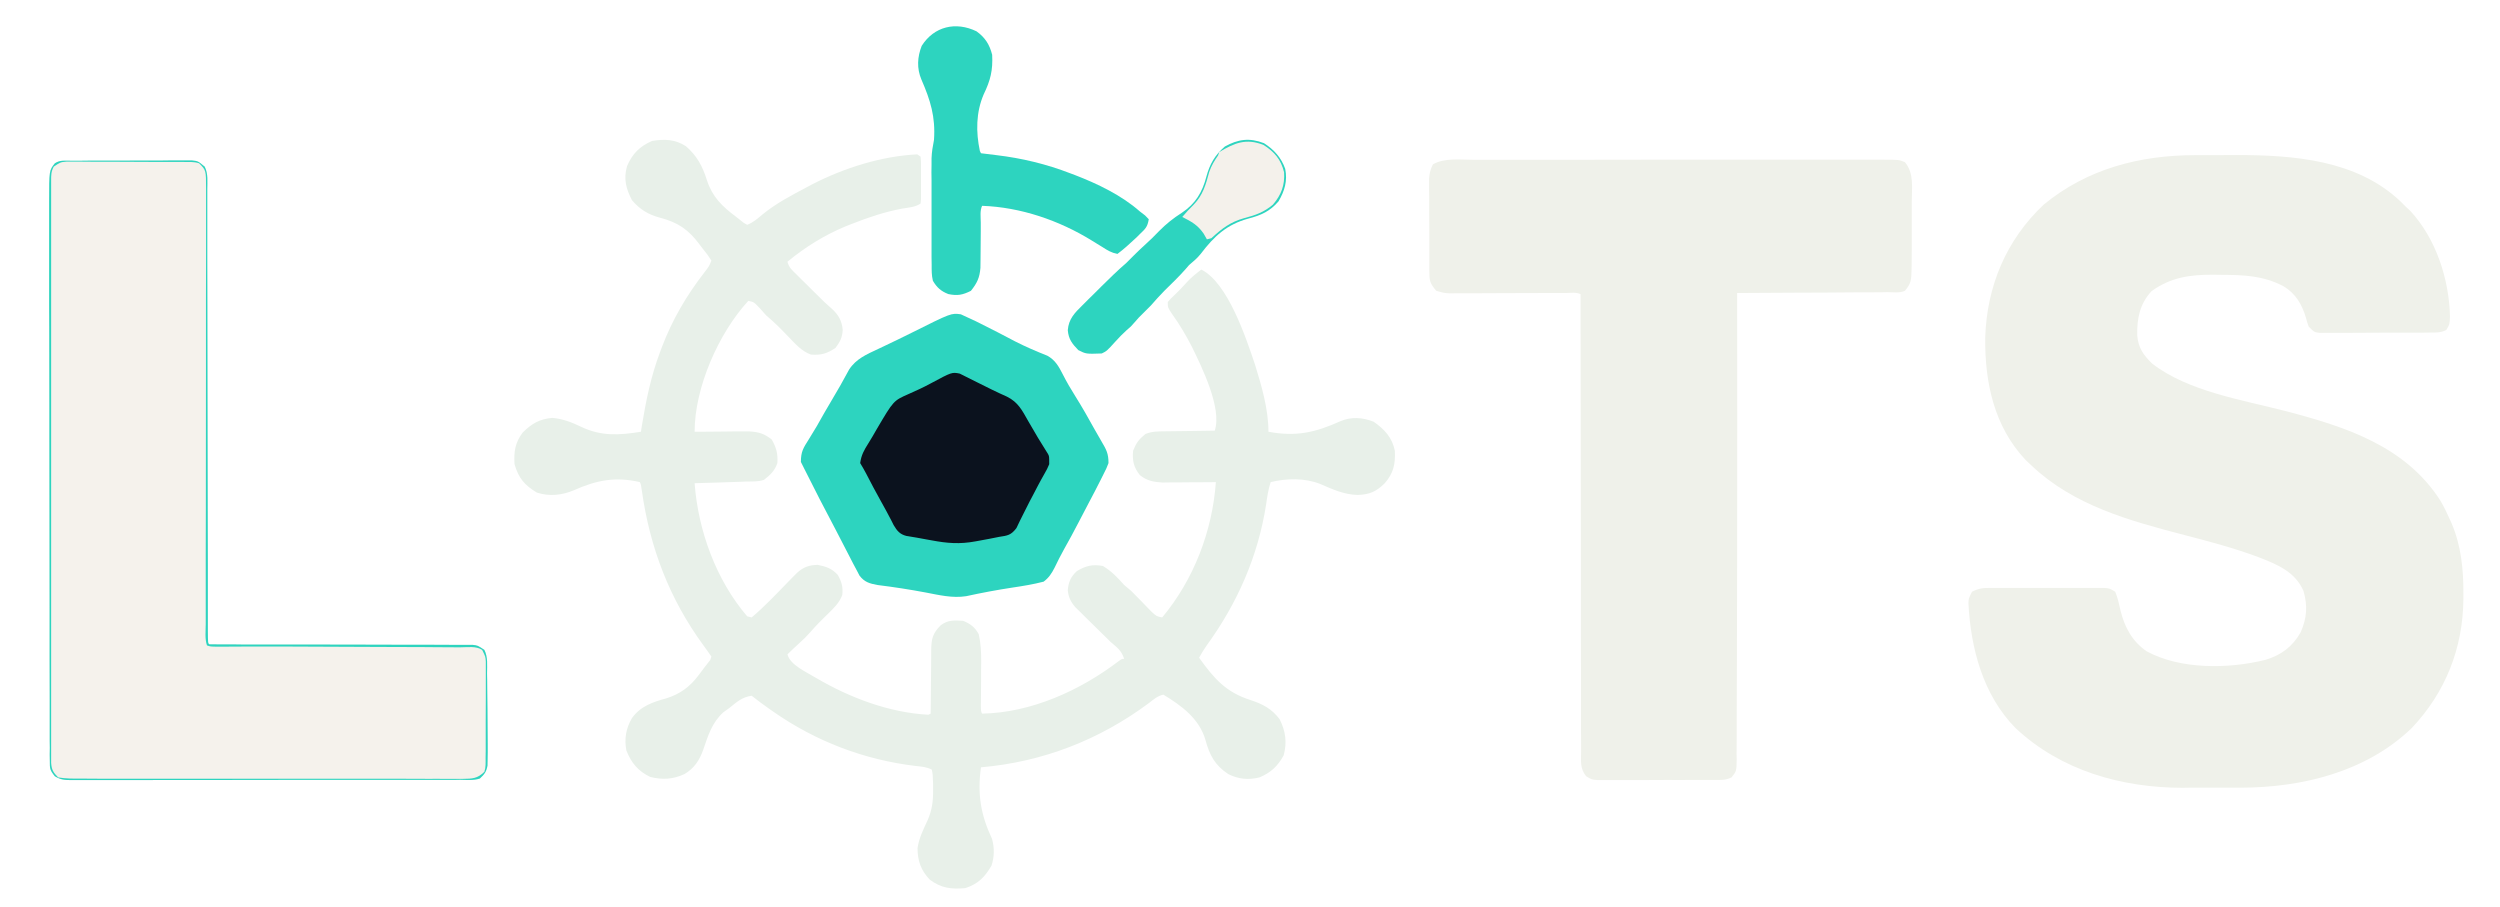
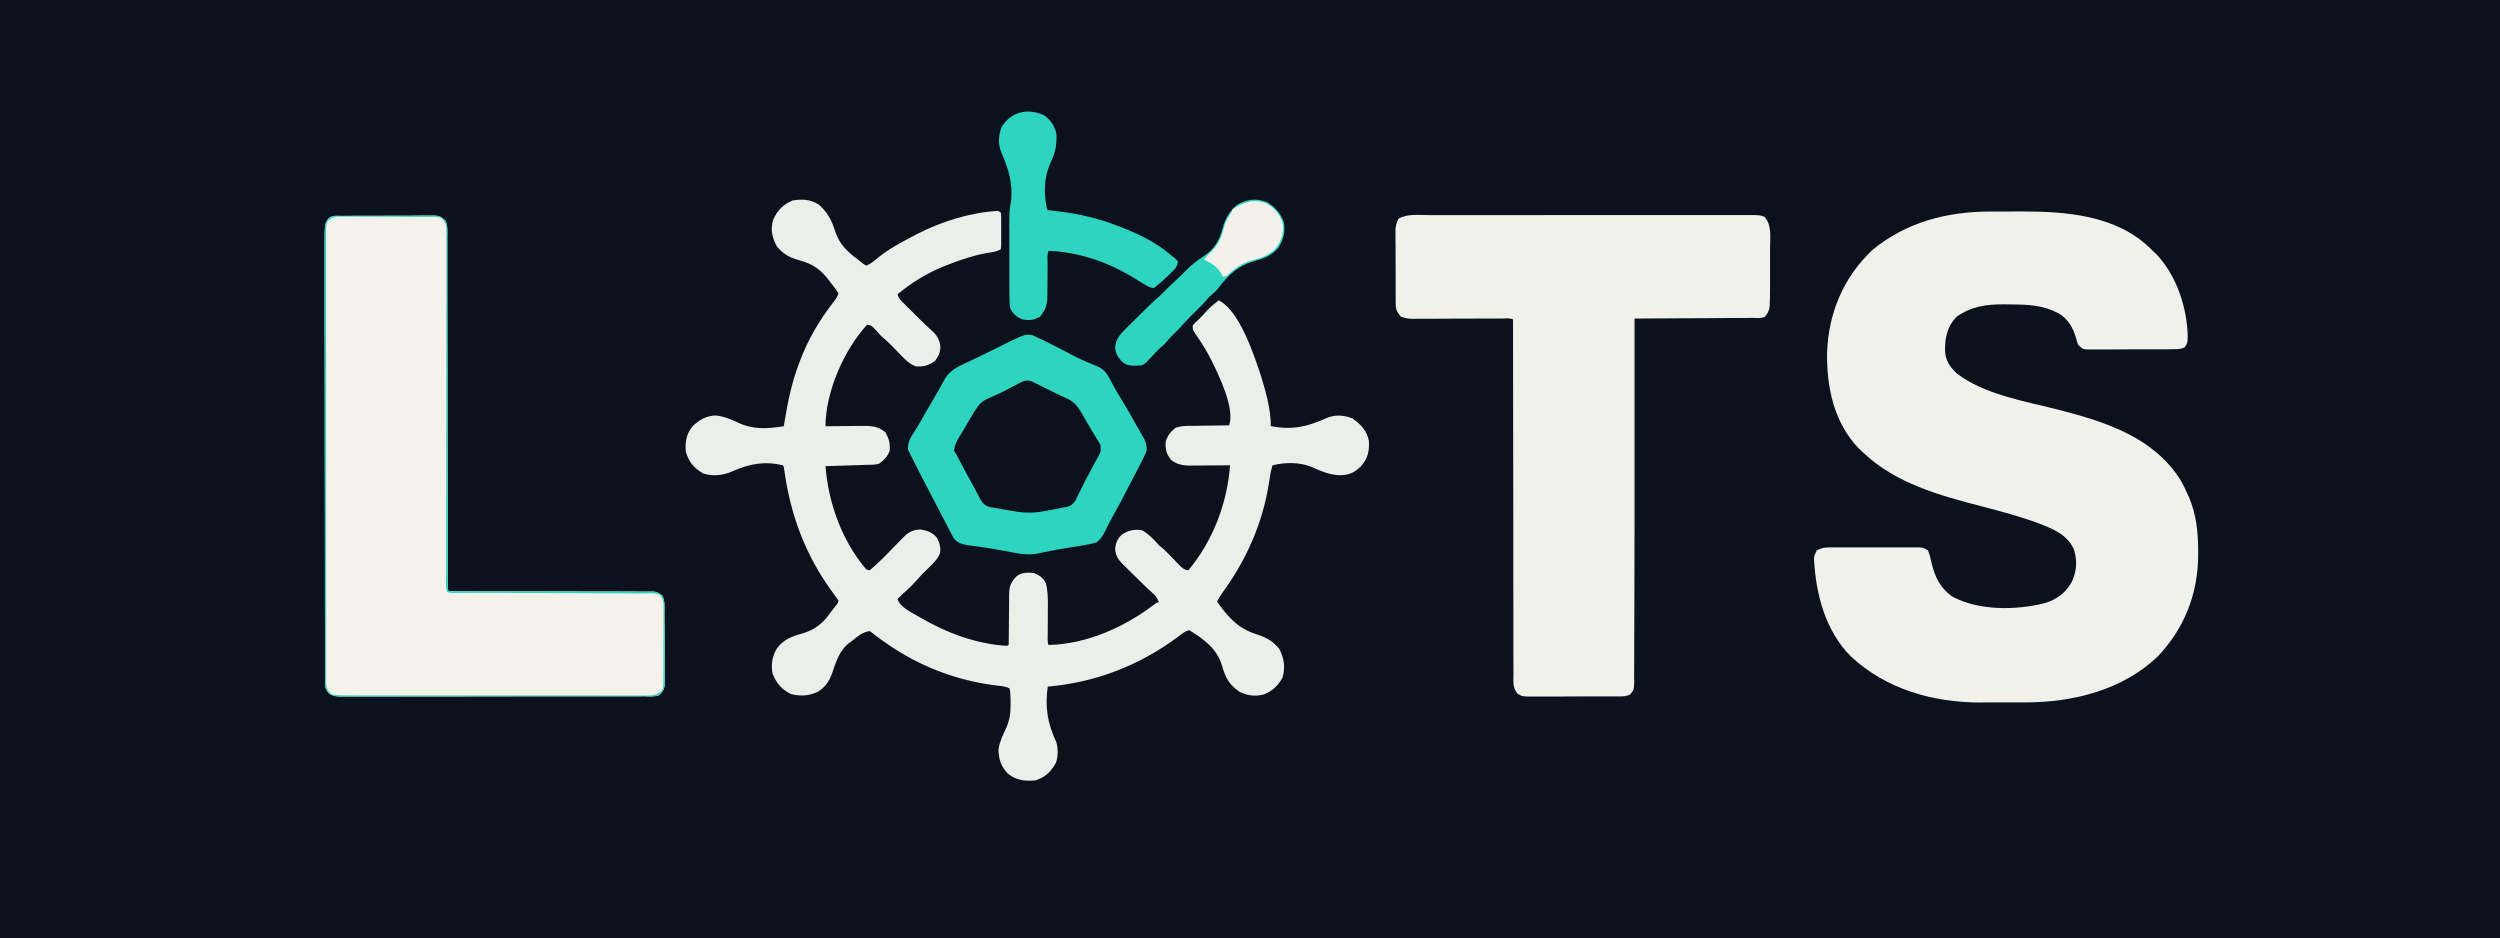
- <svg xmlns="http://www.w3.org/2000/svg" viewBox="810 645 2235 810">
+ <svg xmlns="http://www.w3.org/2000/svg" version="1.1" viewBox="480 540 2880 1080">
+   <path d="M0 0 C1267.2 0 2534.4 0 3840 0 C3840 712.8 3840 1425.6 3840 2160 C2572.8 2160 1305.6 2160 0 2160 C0 1447.2 0 734.4 0 0 Z " fill="#0B121E" transform="translate(0,0)" />
  <path d="M0 0 C1.9 -0 3.9 -0 5.8 -0 C9.9 -0 13.9 -0 18 -0 C24.1 -0 30.2 -0 36.3 -0.1 C87.7 -0.1 144 4.2 183.2 41.3 C184.9 43 186.5 44.6 188.2 46.3 C189.4 47.4 190.7 48.5 191.9 49.7 C215 74.5 226.8 111 227.5 144.4 C227.2 151.3 227.2 151.3 224.2 156.3 C219 158.9 215.2 158.6 209.4 158.6 C208.3 158.6 208.3 158.6 202.5 158.7 C200.1 158.7 197.6 158.7 195.1 158.7 C192.6 158.7 190 158.7 187.5 158.7 C182.1 158.7 176.8 158.7 171.5 158.7 C164.7 158.7 157.8 158.8 151 158.8 C144.5 158.9 138 158.9 131.5 158.9 C130.3 158.9 130.3 158.9 124.1 158.9 C121.8 158.9 119.5 158.9 117.2 158.9 C115.2 158.9 113.2 158.9 111.1 158.9 C106.2 158.3 106.2 158.3 101.2 153.3 C99.9 149.7 99.9 149.7 98.8 145.6 C95.3 133.6 89.6 123.7 78.5 117.1 C60.2 107.6 43.2 107.1 22.8 107 C20.5 107 18.2 106.9 15.9 106.9 C-4.8 106.8 -22.2 109.2 -39.3 121.6 C-49.8 132.9 -52.4 146 -52.1 161 C-51.2 172.2 -46.7 178.6 -38.8 186.3 C-6.7 211.3 42.4 218.9 80.9 228.9 C134.3 242.9 188.1 260.2 219.2 309.3 C222.2 314.5 224.8 319.8 227.2 325.3 C227.8 326.5 228.3 327.8 228.9 329 C237.5 349.2 239.6 370.3 239.5 392.1 C239.5 393.6 239.5 395.2 239.5 396.8 C239.1 440.9 223.5 480.3 193.2 512.3 C152.5 551.4 95.3 565.4 40.2 565.5 C39.2 565.5 39.2 565.5 34.6 565.5 C30.7 565.5 26.8 565.5 22.9 565.5 C17 565.5 11.1 565.5 5.2 565.5 C1.3 565.5 -2.5 565.5 -6.3 565.5 C-8 565.5 -9.7 565.5 -11.5 565.6 C-66.4 565.5 -120.3 550.2 -160.9 512.2 C-190 482.6 -201 440.8 -203 400.5 C-202.8 396.3 -202.8 396.3 -199.8 390.3 C-193.1 387 -189.8 386.9 -182.4 386.9 C-181.3 386.9 -181.3 386.9 -175.4 386.9 C-172.9 386.9 -170.4 386.9 -167.8 386.9 C-165.2 386.9 -162.6 386.9 -160 386.9 C-154.5 386.9 -149.1 386.9 -143.6 386.9 C-136.6 386.9 -129.6 386.9 -122.6 386.9 C-116 386.9 -109.3 386.9 -102.6 386.9 C-100.1 386.9 -97.6 386.9 -95 386.9 C-93.9 386.9 -93.9 386.9 -88 386.9 C-87 386.9 -87 386.9 -81.8 386.9 C-76.8 387.3 -76.8 387.3 -71.8 390.3 C-69.5 395.7 -68.4 401.1 -67.1 406.9 C-63.4 422 -56.7 434.5 -43.8 443.5 C-13.5 460 29.6 459.4 62.5 451.2 C76.7 447 86.8 439.3 94 426.6 C99.6 413.8 100.4 403 96.5 389.5 C88.9 372.3 73 365.9 56.3 359.4 C34.6 351.3 12.4 345.4 -10 339.6 C-59.1 326.8 -109.1 313.2 -146.8 277.3 C-147.6 276.5 -147.6 276.5 -151.9 272.5 C-180.1 242.5 -188.4 203.2 -188 163.1 C-186.5 117.1 -169.3 76 -135.8 44.3 C-96.9 12.2 -49.7 -0 0 0 Z " fill="#EFF1EA" transform="translate(2772.777,783.6992)" />
  <path d="M0 0 C10 8.7 14.8 17.8 18.8 30.4 C23.6 45.3 32.4 53.8 44.7 63 C47.1 64.8 49.5 66.7 51.8 68.6 C52.8 69.1 53.8 69.7 54.8 70.3 C60.3 68.1 63.9 64.9 68.4 61.1 C80.7 51 94.8 43.7 108.8 36.3 C110.2 35.6 111.7 34.8 113.1 34 C141.6 19.4 174.8 8.9 206.8 7.3 C207.8 8 208.8 8.6 209.8 9.3 C210.2 13.4 210.2 13.4 210.2 18.6 C210.2 20.5 210.2 22.4 210.2 24.3 C210.2 25.3 210.2 25.3 210.2 30.3 C210.2 32.3 210.2 34.3 210.2 36.3 C210.2 38.2 210.2 40.1 210.2 42 C210.2 43.7 210.2 45.5 210.2 47.3 C210.1 48.6 209.9 49.9 209.8 51.3 C204.9 54.6 199.2 54.8 193.4 55.8 C177.9 58.7 163.5 63.5 148.8 69.3 C146.9 70.1 144.9 70.8 142.9 71.6 C123.9 79.5 106.6 90.2 90.8 103.3 C92.2 108.8 95.1 110.9 99.1 114.9 C100.6 116.4 102.1 117.9 103.6 119.4 C105.2 121 106.8 122.5 108.4 124.1 C109.2 124.9 109.2 124.9 113.1 128.8 C124.7 140.3 124.7 140.3 130.1 145 C136.4 150.6 139.5 156.1 140.2 164.4 C139.7 171.4 137.9 174.7 133.8 180.3 C126.2 185.4 120.9 187 111.8 186.3 C103.4 183.3 97.9 176.8 91.8 170.5 C89.7 168.4 87.6 166.2 85.6 164.1 C84.6 163.1 83.6 162.1 82.6 161.1 C79.1 157.6 75.5 154.5 71.8 151.3 C69.9 149.2 68 147.1 66.1 144.9 C60.8 139.3 60.8 139.3 55.8 138.3 C29.3 167 7.8 215.8 7.8 255.3 C9.4 255.3 11.1 255.3 12.7 255.3 C20.1 255.2 27.4 255.2 34.8 255.1 C37.3 255.1 39.8 255.1 42.5 255 C44.9 255 47.4 255 49.9 255 C52.2 255 54.4 255 56.7 255 C65.3 255.5 70.1 257 76.8 262.3 C80.9 269.7 82.3 274.8 81.8 283.3 C79.4 290.2 75.5 293.9 69.8 298.3 C64.6 300.1 59.1 299.7 53.6 299.8 C52.3 299.9 51 299.9 49.7 300 C45.5 300.1 41.3 300.2 37.1 300.4 C34.3 300.5 31.5 300.6 28.6 300.7 C21.7 300.9 14.8 301.1 7.8 301.3 C10.9 343.5 27 387.9 54.8 420.3 C56.1 420.6 57.5 421 58.8 421.3 C70.4 411.5 80.9 400.3 91.5 389.4 C92.2 388.7 92.2 388.7 95.6 385.2 C96.9 384 98.1 382.7 99.4 381.4 C105.1 376.2 110.2 374.5 117.8 374.3 C125.4 375.8 130.5 377.5 135.8 383.3 C139.3 389.5 140.6 394.2 139.8 401.3 C137 408.5 132.5 412.6 127.1 418 C125.7 419.4 124.3 420.7 122.9 422.1 C122.3 422.8 122.3 422.8 118.8 426.2 C116.2 428.9 113.7 431.6 111.2 434.5 C108.2 437.9 105.1 441 101.7 444 C98 447.4 94.3 450.8 90.8 454.3 C93.2 464 108.4 470.4 116.4 475.4 C146.6 493.1 181.6 506.4 216.8 508.3 C217.5 508 218.1 507.7 218.8 507.3 C218.8 505.3 218.8 503.3 218.9 501.2 C218.9 493.6 219 486.1 219.1 478.6 C219.1 475.3 219.1 472.1 219.2 468.8 C219.2 464.1 219.2 459.5 219.3 454.8 C219.3 453.3 219.3 451.9 219.3 450.4 C219.5 440.3 220.6 435.6 227.8 428.3 C234.4 423.4 239.6 423.9 247.8 424.3 C254.4 427 258.4 430 261.8 436.3 C263.7 444.6 264 452.5 264 461 C264 463.6 264 466.1 263.9 468.8 C263.9 471.5 263.9 474.2 263.9 476.9 C263.8 482.2 263.8 487.5 263.8 492.8 C263.8 495.2 263.7 497.5 263.7 499.9 C263.8 505.3 263.8 505.3 264.8 507.3 C308.7 506.5 352.5 486.6 387 460.3 C389.8 458.3 389.8 458.3 391.8 458.3 C389.3 450.7 385.9 448.6 379.8 443.3 C373.8 437.5 367.8 431.6 361.9 425.7 C360.3 424.1 358.7 422.5 357 420.9 C355.5 419.4 354 417.9 352.4 416.3 C351.7 415.6 351.7 415.6 348.2 412.2 C344.1 407.5 342 403.2 341.4 396.9 C342.1 389.6 344 385 349.5 379.9 C357.5 375.1 363.5 373.6 372.8 375.3 C380.5 379.9 385.9 385.6 391.8 392.3 C393.8 394 395.8 395.6 397.8 397.3 C400.9 400.4 404 403.5 407.1 406.7 C408.6 408.3 410.2 409.9 411.8 411.6 C412.6 412.4 412.6 412.4 416.6 416.5 C420.8 420.3 420.8 420.3 425.8 421.3 C454 387.6 470.7 344 473.8 300.3 C472.2 300.3 470.6 300.3 469 300.4 C461.8 300.4 454.6 300.5 447.4 300.5 C446.2 300.5 446.2 300.5 439.9 300.6 C437.5 300.6 435.1 300.6 432.6 300.6 C430.4 300.6 428.2 300.6 425.9 300.7 C418 300.2 412.1 299.1 405.9 294.1 C400.3 287.2 399 281.1 399.8 272.3 C402.7 265.1 404.7 262.4 410.8 257.3 C417.1 254.8 422 255 428.8 254.9 C431.3 254.9 433.9 254.8 436.5 254.8 C439.2 254.7 441.9 254.7 444.6 254.7 C447.3 254.6 450.1 254.6 452.8 254.6 C459.5 254.5 466.1 254.4 472.8 254.3 C479.5 234.3 461.1 197.2 452.2 179 C447 168.9 441.3 159.3 434.7 150.1 C430.8 144.3 430.8 144.3 430.8 139.3 C433.4 136.3 433.4 136.3 436.9 133 C440.6 129.4 444.1 125.9 447.5 122 C451.5 117.5 456 114 460.8 110.3 C484.7 122.3 500.9 171.9 508.8 195.3 C514.7 214.4 520.8 235.1 520.8 255.3 C545.6 259.9 562.7 256 585.3 245.8 C595 241.7 605.1 242.5 614.8 246.3 C624.5 253 631.5 260.6 633.8 272.3 C634.4 284 632.6 292.4 624.8 301.3 C617.1 308.9 611.3 311.4 600.6 311.8 C588.3 311.5 578 306.7 566.9 301.9 C553 296.5 537.2 296.9 522.8 300.3 C520.6 307 519.7 313.4 518.7 320.4 C511.5 366.7 492.9 408.8 465.4 446.6 C463 450.1 460.8 453.6 458.8 457.3 C472.2 476 482.8 488.2 504.9 495.2 C515.8 498.8 523.8 503 530.8 512.3 C536.1 522.9 537.6 532.9 534.4 544.6 C529.2 554.2 522.9 560.1 512.8 564.3 C502.9 566.8 493.9 565.9 484.8 561.3 C472.8 553.3 468.2 544.4 464.5 530.9 C459 511.8 443.2 500.2 426.8 490.3 C421.5 491.6 418.4 494.4 414 497.8 C369.7 530.8 319 550.5 263.8 555.3 C260.5 579.1 263.5 597.6 273.7 619.3 C275.9 627.3 275.8 635.4 273.2 643.2 C267.2 653.5 261.3 659.5 249.8 663.3 C237.4 664.4 228.2 663.4 218 655.7 C210.1 647.4 207.1 638.8 207.1 627.5 C208.4 618.5 212.4 610.6 216.2 602.4 C220.1 593.3 221.1 585.5 221 575.7 C221 573.9 221 572.2 221 570.3 C220.7 561.4 220.7 561.4 219.8 557.3 C214.9 554.9 211 554.7 205.5 554.1 C159.3 548.6 115.9 532 77.8 505.3 C77.1 504.8 77.1 504.8 73.8 502.5 C68.7 498.9 63.7 495.2 58.8 491.3 C50 492.6 45.5 496.9 38.8 502.3 C37.9 502.9 37.9 502.9 33.5 506.1 C23.3 515.3 19.8 527 15.5 539.6 C12.1 549.1 7.5 556.1 -1.2 561.3 C-11.6 566.1 -20.9 566.6 -31.9 563.9 C-42.8 558.6 -48.7 551.5 -53.2 540.3 C-55.2 530 -53.6 520.4 -48.2 511.3 C-40.6 500.6 -29.5 496.9 -17.4 493.6 C-5.2 489.8 3.8 483.1 11.4 472.9 C14.8 468.3 18.2 463.8 21.8 459.3 C22.1 458.3 22.5 457.3 22.8 456.3 C20.5 452.9 18.1 449.6 15.7 446.3 C-14.8 404.6 -32.2 358.9 -39.4 307.8 C-40.2 302.3 -40.2 302.3 -41.2 300.3 C-63 295.3 -79.7 298.5 -99.9 307.5 C-110.7 312.1 -122 313.3 -133.2 309.7 C-144.2 303.1 -149.6 296.8 -153.2 284.3 C-153.9 273.2 -152.7 265 -145.9 256 C-137.8 248 -130.9 243.9 -119.4 242.9 C-110.1 243.7 -101.9 246.9 -93.6 250.9 C-75.5 259.5 -59.5 258.4 -40.2 255.3 C-39.9 253.4 -39.6 251.5 -39.3 249.5 C-35.6 227.1 -31.2 205.6 -23.2 184.3 C-22.6 182.7 -22 181.1 -21.4 179.5 C-12.2 155.2 0.6 133.4 16.5 112.9 C20.8 107.3 20.8 107.3 22.8 102.3 C19.6 97.3 19.6 97.3 14.8 91.3 C14 90.2 13.2 89.1 12.3 88 C2.4 74.6 -7.1 68.1 -23.3 63.9 C-33.7 61.1 -41.1 56.6 -48.2 48.3 C-53.5 38.1 -55.9 29.2 -52.6 17.8 C-47.8 6.7 -41.3 0.1 -30.2 -4.7 C-19 -6.5 -9.7 -6.2 0 0 Z " fill="#E8F0E9" transform="translate(1423.188,775.6875)" />
  <path d="M0 0 C0.8 -0 0.8 -0 4.9 -0 C10.3 -0 15.7 -0 21 -0 C24.9 -0 28.8 -0 32.6 -0 C43.1 -0 53.6 -0 64.1 -0 C70.7 -0 77.2 -0 83.8 -0 C106.6 -0 129.5 -0.1 152.3 -0.1 C173.6 -0.1 194.9 -0.1 216.3 -0.1 C234.6 -0.1 252.9 -0.1 271.2 -0.1 C282.1 -0.1 293 -0.1 303.9 -0.1 C314.2 -0.1 324.5 -0.1 334.7 -0.1 C338.5 -0.1 342.3 -0.1 346.1 -0.1 C351.2 -0.1 356.3 -0.1 361.5 -0.1 C363 -0.1 364.5 -0.1 366 -0.1 C379.9 -0.1 379.9 -0.1 385.3 2.1 C393.7 12.3 391.4 25.1 391.4 37.8 C391.4 38.6 391.4 38.6 391.4 42.5 C391.4 45.8 391.4 49.1 391.4 52.4 C391.4 57.4 391.4 62.3 391.4 67.3 C391.4 70.5 391.4 73.7 391.4 77 C391.4 78.4 391.4 79.9 391.4 81.4 C391.4 85.7 391.4 89.9 391.3 94.1 C391.3 94.9 391.3 94.9 391.2 98.8 C391 107.2 390.9 110.5 385.3 117.1 C380.9 119.3 374.2 118.3 369.5 118.3 C368.8 118.3 368.8 118.3 365.1 118.4 C360.3 118.4 355.5 118.4 350.7 118.5 C347.4 118.5 344.1 118.5 340.8 118.5 C332 118.6 323.3 118.6 314.5 118.7 C305.6 118.7 296.7 118.8 287.8 118.8 C270.3 118.9 252.8 119 235.3 119.1 C235.3 121.5 235.3 123.8 235.3 126.3 C235.4 198.6 235.4 270.8 235.3 343.1 C235.3 345.7 235.3 348.2 235.3 350.9 C235.3 382.4 235.2 413.8 235.1 445.3 C235.1 454.3 235 463.3 235 472.3 C235 482.9 235 493.5 234.9 504 C234.9 507.9 234.9 511.8 234.9 515.6 C234.9 520.9 234.9 526.1 234.8 531.4 C234.8 532.9 234.8 534.5 234.9 536.1 C234.7 546.6 234.7 546.6 230.3 552.1 C224.9 554.8 220.8 554.4 214.8 554.4 C212.4 554.4 210 554.4 207.5 554.4 C204.9 554.4 202.3 554.4 199.6 554.4 C196.9 554.4 194.2 554.4 191.5 554.4 C185.9 554.5 180.2 554.5 174.6 554.4 C167.3 554.4 160.1 554.5 152.8 554.5 C147.3 554.5 141.7 554.5 136.1 554.5 C132.2 554.5 128.2 554.5 124.2 554.5 C123 554.5 123 554.5 116.9 554.5 C114.8 554.5 112.7 554.5 110.5 554.5 C105.3 554.1 105.3 554.1 100.3 551.1 C94.8 544.2 95.7 537.9 95.8 529.4 C95.8 528.5 95.8 528.5 95.8 524.1 C95.7 518.2 95.7 512.3 95.7 506.5 C95.7 502.3 95.7 498.1 95.7 493.9 C95.7 482.4 95.7 471 95.7 459.6 C95.7 447.7 95.7 435.8 95.6 423.8 C95.6 401.2 95.6 378.6 95.6 356 C95.5 330.3 95.5 304.6 95.5 278.9 C95.4 226 95.3 173.1 95.3 120.1 C91.4 118.2 86.4 119 82.2 119.1 C79.8 119.1 77.4 119.1 74.9 119.1 C72.4 119.1 69.8 119.1 67.1 119.1 C64.4 119.1 61.8 119.1 59.1 119.1 C47.7 119.1 36.3 119.2 25 119.2 C18 119.3 11.1 119.3 4.1 119.3 C0.2 119.3 -3.7 119.3 -7.7 119.3 C-8.9 119.3 -8.9 119.3 -14.9 119.3 C-17 119.4 -19.1 119.4 -21.3 119.4 C-26.7 119.1 -26.7 119.1 -33.7 117.1 C-39.7 110 -39.8 108 -39.9 99.1 C-39.9 97.2 -39.9 95.3 -39.9 93.4 C-39.9 91.3 -39.9 89.2 -39.9 87.1 C-39.9 85 -39.9 82.9 -39.9 80.7 C-39.9 76.3 -39.9 71.8 -39.9 67.3 C-40 60.5 -40 53.7 -40 46.8 C-40 42.5 -40 38.1 -40 33.8 C-40 31.8 -40.1 29.7 -40.1 27.6 C-40.1 25.7 -40.1 23.8 -40.1 21.8 C-40.1 20.1 -40.1 18.4 -40.1 16.7 C-39.7 11.9 -38.9 8.5 -36.7 4.1 C-26.4 -2 -11.8 -0 0 0 Z " fill="#EFF1EA" transform="translate(2127.708,787.8663)" />
  <path d="M0 0 C2.5 -0 5 -0 7.5 -0 C10.3 -0.1 13 -0.1 15.7 -0.1 C18.5 -0.1 21.3 -0.1 24.1 -0.1 C29.9 -0.1 35.7 -0.1 41.6 -0.1 C49.1 -0.1 56.6 -0.2 64 -0.2 C69.8 -0.2 75.6 -0.2 81.3 -0.2 C84.1 -0.3 86.8 -0.3 89.6 -0.3 C93.4 -0.3 97.3 -0.3 101.2 -0.3 C103.4 -0.3 105.6 -0.3 107.8 -0.3 C113.3 0.3 113.3 0.3 119.3 5.3 C122.5 11.7 121.6 18.7 121.6 25.8 C121.6 27.5 121.6 29.3 121.6 31 C121.6 36.8 121.6 42.7 121.6 48.5 C121.6 52.6 121.6 56.8 121.6 61 C121.6 69.9 121.6 78.9 121.6 87.9 C121.7 102 121.7 116.2 121.7 130.3 C121.8 152.7 121.8 175.1 121.8 197.5 C121.9 237.6 121.9 277.7 122 317.8 C122 331.9 122 346 122.1 360.1 C122.1 368.9 122.1 377.6 122.1 386.4 C122.1 390.4 122.1 394.5 122.1 398.6 C122.1 404.1 122.1 409.7 122.1 415.2 C122.1 416 122.1 416 122.1 420.2 C122.2 431.2 122.2 431.2 123.3 432.3 C126.3 432.4 129.4 432.4 132.5 432.4 C134.5 432.4 136.5 432.4 138.6 432.4 C140.8 432.4 143 432.4 145.3 432.4 C147.7 432.5 150 432.5 152.4 432.5 C157.5 432.5 162.6 432.5 167.6 432.5 C175.7 432.5 183.7 432.5 191.8 432.5 C194.5 432.5 197.3 432.5 200 432.5 C201.4 432.5 202.8 432.5 204.2 432.5 C222.9 432.6 241.6 432.6 260.3 432.6 C273 432.6 285.6 432.7 298.2 432.7 C304.9 432.7 311.5 432.7 318.2 432.7 C325.7 432.7 333.1 432.7 340.6 432.8 C342.8 432.8 345 432.8 347.3 432.8 C349.3 432.8 351.4 432.8 353.5 432.8 C354.3 432.8 354.3 432.8 358.8 432.8 C363.3 433.3 363.3 433.3 369.3 437.3 C372.6 443.9 371.7 451.1 371.7 458.4 C371.7 459.2 371.7 459.2 371.8 463.5 C371.8 467.2 371.9 470.8 371.9 474.5 C372 480 372 485.5 372.1 491 C372.2 501.1 372.3 511.2 372.3 521.3 C372.3 523.8 372.3 526.4 372.3 529 C372.2 531.1 372.2 533.3 372.2 535.4 C372.1 537.2 372.1 539 372.1 540.8 C371.1 546.3 369.3 548.6 365.3 552.3 C359.7 554.2 353.6 553.5 347.8 553.4 C346.3 553.4 344.8 553.5 343.2 553.5 C338.1 553.5 333 553.5 327.9 553.5 C324.2 553.5 320.6 553.5 316.9 553.5 C306.9 553.5 297 553.5 287 553.5 C280.8 553.5 274.6 553.5 268.4 553.5 C249 553.5 229.5 553.5 210.1 553.5 C187.6 553.5 165.2 553.6 142.7 553.6 C125.4 553.6 108 553.6 90.7 553.6 C80.3 553.6 70 553.6 59.6 553.7 C49.9 553.7 40.1 553.7 30.4 553.7 C26.8 553.7 23.2 553.7 19.6 553.7 C14.7 553.7 9.9 553.7 5 553.7 C3.6 553.7 2.1 553.7 0.6 553.7 C-5.7 553.7 -9.2 553.6 -14.7 550.3 C-19.2 544.7 -19.2 543.5 -19.2 536.5 C-19.2 534.7 -19.3 532.9 -19.3 531 C-19.3 529 -19.3 527 -19.2 524.9 C-19.3 522.8 -19.3 520.6 -19.3 518.4 C-19.3 511.2 -19.3 504.1 -19.3 496.9 C-19.3 491.7 -19.3 486.6 -19.3 481.4 C-19.3 468.9 -19.4 456.4 -19.4 443.8 C-19.4 429.2 -19.4 414.6 -19.4 400 C-19.5 373.9 -19.5 347.9 -19.5 321.8 C-19.5 296.5 -19.5 271.3 -19.6 246 C-19.6 245.2 -19.6 245.2 -19.6 241.2 C-19.6 235 -19.6 228.7 -19.6 222.5 C-19.7 198.4 -19.7 174.3 -19.7 150.2 C-19.7 142.9 -19.7 135.6 -19.8 128.4 C-19.8 111.8 -19.8 95.2 -19.8 78.6 C-19.8 73.5 -19.8 68.5 -19.8 63.5 C-19.8 56.6 -19.8 49.7 -19.8 42.8 C-19.8 40.9 -19.8 38.9 -19.8 36.8 C-19.8 8.7 -19.8 8.7 -14.7 2.3 C-10 -0.8 -5.6 0 0 0 Z " fill="#F5F2EC" transform="translate(873.72,788.6936)" />
  <path d="M0 0 C4.5 2 8.9 4.1 13.4 6.2 C14.6 6.9 15.9 7.5 17.2 8.1 C27.7 13.3 38.1 18.7 48.5 24.2 C57.9 29 67.5 33.1 77.3 37 C84.3 40.8 87.6 46.7 91.1 53.6 C94.5 60.3 98.2 66.7 102.2 73 C108.4 82.9 114.1 92.9 119.7 103.1 C121.7 106.7 123.8 110.3 125.9 113.9 C130.1 121 132 124.5 132 133 C130.2 137.7 130.2 137.7 127.6 142.8 C126.7 144.7 125.8 146.5 124.8 148.4 C121.5 155 118.1 161.5 114.7 167.9 C111.6 173.8 108.5 179.7 105.4 185.7 C101.1 194 96.7 202.2 92.1 210.3 C89.1 215.6 86.5 221 83.8 226.5 C81.2 231.6 78.7 235.5 74 239 C64.8 241.4 55.5 242.9 46.1 244.3 C32.2 246.4 18.5 249 4.7 252 C-7.6 253.9 -19.3 251 -31.4 248.7 C-45.7 246 -60 243.8 -74.5 242 C-81.6 240.7 -86.2 239.4 -90.6 233.6 C-91.4 232 -92.2 230.5 -93 229 C-94.1 227 -95.1 225 -96.2 223 C-97.4 220.7 -98.5 218.5 -99.7 216.2 C-103.7 208.3 -107.8 200.5 -111.9 192.6 C-121.5 174.5 -130.9 156.3 -140 138 C-141 136 -142 134 -143 132 C-143 122.6 -140.8 119.5 -135.9 111.7 C-131 103.9 -126.4 96.1 -122 88 C-120 84.5 -117.9 81.1 -115.9 77.6 C-110.3 68.3 -105 58.9 -99.9 49.4 C-93.6 39.7 -84.2 35.8 -74 31 C-72.1 30.1 -70.3 29.2 -68.3 28.3 C-64.4 26.4 -60.4 24.5 -56.4 22.6 C-52.2 20.6 -48.1 18.6 -44 16.5 C-8.6 -1.2 -8.6 -1.2 0 0 Z " fill="#2DD4BF" transform="translate(1669,926)" />
  <path d="M0 0 C5.1 2.5 10.2 5 15.2 7.6 C24.2 12.1 33.1 16.6 42.2 20.6 C52.3 25.6 55.8 32.9 61.2 42.4 C66.9 52.4 72.8 62.3 79 72 C80 74 80 74 80 81 C78.2 85.2 78.2 85.2 75.6 89.8 C75.2 90.6 75.2 90.6 72.8 94.8 C71.9 96.5 71 98.2 70 100 C68.4 103.1 66.8 106.1 65.2 109.2 C64.4 110.7 63.5 112.3 62.7 113.9 C60.7 117.7 58.8 121.5 56.9 125.4 C55.8 127.6 54.7 129.8 53.6 132 C52.6 134 51.7 136 50.7 138.1 C45.8 144.5 42.9 144.8 35 146 C32.3 146.5 29.6 147.1 27 147.6 C24.1 148.1 21.2 148.7 18.4 149.2 C17.7 149.3 17.7 149.3 14 150 C0 152.6 -11.2 151.7 -25 149.1 C-25.7 149 -25.7 149 -29.5 148.3 C-32.4 147.8 -35.3 147.3 -38.2 146.7 C-41.4 146.1 -44.5 145.6 -47.8 145.1 C-53.6 143.6 -56.1 140.5 -59.1 135.4 C-59.5 134.7 -59.5 134.7 -61.2 131.2 C-64.2 125.5 -67.2 119.8 -70.4 114.2 C-75 106.1 -79.3 97.8 -83.6 89.5 C-85.3 86.3 -87.1 83.1 -89 80 C-88 72.7 -85.5 68.4 -81.6 62.2 C-79 58 -76.5 53.8 -74.1 49.5 C-59.2 24.2 -59.2 24.2 -45.8 18.3 C-39 15.3 -32.4 12.3 -26 8.8 C-7 -1.4 -7 -1.4 0 0 Z " fill="#0B121E" transform="translate(1668,979)" />
  <path d="M0 0 C7.7 5.5 11.7 11.9 14 21 C14.7 34.9 12.5 43.8 6.4 56.4 C-0.5 72.5 -0.6 90 3 107 C3.3 107.7 3.7 108.3 4 109 C8.6 109.6 13.2 110.2 17.8 110.7 C40.6 113.4 62.5 118.7 84 127 C85.3 127.5 86.6 128 88 128.5 C108.2 136.3 129.7 146.6 146 161 C147.5 162.2 149.1 163.4 150.7 164.6 C151.8 165.7 152.9 166.9 154 168 C152.8 175.1 151 176.5 145.9 181.4 C144.6 182.8 143.2 184.1 141.8 185.4 C136.7 190.2 131.6 194.8 126 199 C120.4 197.9 117.3 195.9 112.6 192.9 C110.9 191.9 109.3 190.9 107.7 189.9 C106.1 188.9 104.6 188 103 187 C73.8 169 39.4 157.2 5 156 C2.9 160.3 3.8 166.4 3.8 171 C3.8 173.7 3.8 176.4 3.8 179.1 C3.7 183.3 3.7 187.6 3.7 191.8 C3.7 195.9 3.6 200 3.6 204.1 C3.6 206.5 3.5 209 3.5 211.5 C2.8 220.3 0.5 225.1 -5 232 C-12.4 235.7 -17 236.6 -25.2 234.9 C-31.8 232.3 -35.4 229.1 -39 223 C-40.2 218.1 -40.1 213.6 -40.1 208.5 C-40.2 206.3 -40.2 204.2 -40.2 201.9 C-40.2 199.5 -40.2 197.2 -40.2 194.7 C-40.2 192.3 -40.2 189.9 -40.2 187.3 C-40.2 182.2 -40.2 177 -40.2 171.9 C-40.2 164 -40.2 156.1 -40.2 148.2 C-40.2 143.2 -40.2 138.2 -40.2 133.2 C-40.2 130.9 -40.2 128.5 -40.3 126.1 C-40.2 123.9 -40.2 121.7 -40.2 119.4 C-40.2 117.4 -40.2 115.5 -40.2 113.5 C-40 107.8 -39.1 102.6 -38 97 C-36.6 76.3 -41.2 61.7 -49.3 43 C-53.5 33 -52.9 23 -49 13 C-38 -4.4 -18.6 -9 0 0 Z " fill="#2DD4BF" transform="translate(1683,673)" />
  <path d="M0 0 C9 5.8 15.4 12.8 19 23 C21.1 33.8 18.5 42.6 13 52 C5.4 60.9 -2.7 64.5 -13.9 67.4 C-33.3 72.7 -44.6 83.2 -56.5 98.9 C-59.6 102.8 -63.2 105.8 -67 109 C-68 110.2 -69.1 111.4 -70.1 112.6 C-76.1 119.4 -82.7 125.7 -89.2 132.1 C-93.3 136.3 -97.2 140.6 -101 145 C-104.7 148.7 -108.3 152.3 -112 156 C-113.2 157.4 -114.4 158.8 -115.7 160.2 C-119 164 -119 164 -122.8 167.2 C-126.3 170.4 -129.5 173.6 -132.7 177.2 C-140.5 185.8 -140.5 185.8 -145 188 C-159 188.5 -159 188.5 -166 185 C-171.5 179.3 -174.7 175.3 -175.4 167.2 C-174.6 157 -169.2 151.7 -162.1 144.7 C-160.4 143 -158.6 141.2 -156.8 139.4 C-155.9 138.5 -155.9 138.5 -151.2 133.9 C-149.4 132.1 -147.6 130.3 -145.7 128.4 C-138.3 121.1 -130.9 113.8 -123 107 C-120.8 104.9 -118.6 102.7 -116.5 100.5 C-113.1 97.1 -109.7 93.8 -106.1 90.6 C-101.8 86.8 -97.9 82.8 -93.9 78.7 C-87.5 72.2 -81.1 67.1 -73.4 62.2 C-61.2 54.1 -55.1 43.8 -51.5 29.9 C-48.5 18.7 -43.9 10.7 -35 3 C-23.2 -3.6 -12.9 -5 0 0 Z " fill="#2DD4BF" transform="translate(1940,773)" />
  <path d="M0 0 C9.8 6.2 15.6 13 18.4 24.4 C19.2 35.9 15.9 44.7 8.4 53.4 C0.5 60.1 -7.1 62.8 -17.1 65.4 C-29.7 68.9 -37.1 74.7 -46.6 83.4 C-47.2 83.6 -47.2 83.6 -50.6 84.4 C-51.5 82.7 -52.5 81.1 -53.5 79.3 C-58.8 71.6 -64.3 68.6 -72.6 64.4 C-69.4 60.6 -66.1 57 -62.5 53.5 C-54.1 44.8 -51.6 35.6 -48.5 24.1 C-46.5 18.4 -44 14.3 -40.6 9.4 C-40.2 8.4 -39.9 7.5 -39.6 6.4 C-25.7 -1.9 -15.6 -6.1 0 0 Z " fill="#F4F1EB" transform="translate(1939.562,774.5625)" />
  <path d="M0 0 C2.5 -0 5 -0 7.5 -0 C10.3 -0.1 13 -0.1 15.7 -0.1 C18.5 -0.1 21.3 -0.1 24.1 -0.1 C29.9 -0.1 35.7 -0.1 41.6 -0.1 C49.1 -0.1 56.6 -0.2 64 -0.2 C69.8 -0.2 75.6 -0.2 81.3 -0.2 C84.1 -0.3 86.8 -0.3 89.6 -0.3 C93.4 -0.3 97.3 -0.3 101.2 -0.3 C103.4 -0.3 105.6 -0.3 107.8 -0.3 C113.3 0.3 113.3 0.3 119.3 5.3 C122.5 11.7 121.6 18.7 121.6 25.8 C121.6 27.5 121.6 29.3 121.6 31 C121.6 36.8 121.6 42.7 121.6 48.5 C121.6 52.6 121.6 56.8 121.6 61 C121.6 69.9 121.6 78.9 121.6 87.9 C121.7 102 121.7 116.2 121.7 130.3 C121.8 152.7 121.8 175.1 121.8 197.5 C121.9 237.6 121.9 277.7 122 317.8 C122 331.9 122 346 122.1 360.1 C122.1 368.9 122.1 377.6 122.1 386.4 C122.1 390.4 122.1 394.5 122.1 398.6 C122.1 404.1 122.1 409.7 122.1 415.2 C122.1 416 122.1 416 122.1 420.2 C122.2 431.2 122.2 431.2 123.3 432.3 C126.3 432.4 129.4 432.4 132.5 432.4 C134.5 432.4 136.5 432.4 138.6 432.4 C140.8 432.4 143 432.4 145.3 432.4 C147.7 432.5 150 432.5 152.4 432.5 C157.5 432.5 162.6 432.5 167.6 432.5 C175.7 432.5 183.7 432.5 191.8 432.5 C194.5 432.5 197.3 432.5 200 432.5 C201.4 432.5 202.8 432.5 204.2 432.5 C222.9 432.6 241.6 432.6 260.3 432.6 C273 432.6 285.6 432.7 298.2 432.7 C304.9 432.7 311.5 432.7 318.2 432.7 C325.7 432.7 333.1 432.7 340.6 432.8 C342.8 432.8 345 432.8 347.3 432.8 C349.3 432.8 351.4 432.8 353.5 432.8 C354.3 432.8 354.3 432.8 358.8 432.8 C363.3 433.3 363.3 433.3 369.3 437.3 C372.6 443.9 371.7 451.1 371.7 458.4 C371.7 459.2 371.7 459.2 371.8 463.5 C371.8 467.2 371.9 470.8 371.9 474.5 C372 480 372 485.5 372.1 491 C372.2 501.1 372.3 511.2 372.3 521.3 C372.3 523.8 372.3 526.4 372.3 529 C372.2 531.1 372.2 533.3 372.2 535.4 C372.1 537.2 372.1 539 372.1 540.8 C371.1 546.3 369.3 548.6 365.3 552.3 C359.7 554.2 353.6 553.5 347.8 553.4 C346.3 553.4 344.8 553.5 343.2 553.5 C338.1 553.5 333 553.5 327.9 553.5 C324.2 553.5 320.6 553.5 316.9 553.5 C306.9 553.5 297 553.5 287 553.5 C280.8 553.5 274.6 553.5 268.4 553.5 C249 553.5 229.5 553.5 210.1 553.5 C187.6 553.5 165.2 553.6 142.7 553.6 C125.4 553.6 108 553.6 90.7 553.6 C80.3 553.6 70 553.6 59.6 553.7 C49.9 553.7 40.1 553.7 30.4 553.7 C26.8 553.7 23.2 553.7 19.6 553.7 C14.7 553.7 9.9 553.7 5 553.7 C3.6 553.7 2.1 553.7 0.6 553.7 C-5.7 553.7 -9.2 553.6 -14.7 550.3 C-19.2 544.7 -19.2 543.5 -19.2 536.5 C-19.2 534.7 -19.3 532.9 -19.3 531 C-19.3 529 -19.3 527 -19.2 524.9 C-19.3 522.8 -19.3 520.6 -19.3 518.4 C-19.3 511.2 -19.3 504.1 -19.3 496.9 C-19.3 491.7 -19.3 486.6 -19.3 481.4 C-19.3 468.9 -19.4 456.4 -19.4 443.8 C-19.4 429.2 -19.4 414.6 -19.4 400 C-19.5 373.9 -19.5 347.9 -19.5 321.8 C-19.5 296.5 -19.5 271.3 -19.6 246 C-19.6 245.2 -19.6 245.2 -19.6 241.2 C-19.6 235 -19.6 228.7 -19.6 222.5 C-19.7 198.4 -19.7 174.3 -19.7 150.2 C-19.7 142.9 -19.7 135.6 -19.8 128.4 C-19.8 111.8 -19.8 95.2 -19.8 78.6 C-19.8 73.5 -19.8 68.5 -19.8 63.5 C-19.8 56.6 -19.8 49.7 -19.8 42.8 C-19.8 40.9 -19.8 38.9 -19.8 36.8 C-19.8 8.7 -19.8 8.7 -14.7 2.3 C-10 -0.8 -5.6 0 0 0 Z M-15.7 5.3 C-18.1 10 -18 12.8 -18 18.1 C-18 20 -18 21.8 -18 23.7 C-18 25.8 -18 27.9 -18 30 C-18 32.2 -18 34.3 -18 36.6 C-18 43.9 -18 51.3 -18 58.6 C-18 63.9 -18 69.1 -18 74.3 C-18 87.1 -18 99.9 -18 112.7 C-18 123.1 -18 133.5 -18 143.9 C-18 145.4 -18 146.9 -18 148.4 C-18 151.4 -18 154.4 -18 157.4 C-18 185.5 -18 213.7 -18 241.9 C-18 266.1 -18 290.2 -18 314.4 C-18 342.5 -18 370.5 -18 398.6 C-18 401.6 -18 404.6 -18 407.6 C-18 409 -18 410.5 -18 412 C-18 422.4 -18 432.8 -18 443.2 C-18 457.2 -18 471.1 -18 485.1 C-18 490.2 -18 495.4 -18 500.5 C-18 507.5 -18 514.5 -18 521.5 C-18 523.6 -18 525.6 -18 527.7 C-18 529.6 -18 531.5 -18 533.4 C-18 535 -18 536.6 -18 538.3 C-17.6 544.4 -16.1 547 -11.7 551.3 C-4.8 552.5 1.9 552.4 8.9 552.4 C10.4 552.4 11.9 552.4 13.4 552.4 C18.4 552.5 23.5 552.5 28.5 552.5 C32.1 552.5 35.7 552.5 39.3 552.5 C49.1 552.5 58.8 552.5 68.6 552.5 C76.8 552.5 84.9 552.5 93.1 552.5 C112.3 552.5 131.6 552.5 150.8 552.5 C170.7 552.5 190.6 552.5 210.5 552.5 C227.5 552.5 244.5 552.5 261.6 552.5 C271.8 552.5 282 552.5 292.2 552.5 C301.7 552.6 311.3 552.6 320.9 552.6 C324.4 552.5 327.9 552.6 331.4 552.6 C336.2 552.6 341 552.6 345.8 552.6 C347.2 552.6 348.6 552.6 350.1 552.6 C358.5 552.5 363.1 552.4 369.3 546.3 C370.7 542.1 370.4 538.3 370.4 533.9 C370.4 532.9 370.4 532.9 370.5 527.9 C370.5 525.7 370.5 523.6 370.5 521.3 C370.5 519.1 370.5 516.9 370.5 514.7 C370.5 510 370.5 505.3 370.5 500.7 C370.5 493.5 370.6 486.4 370.6 479.2 C370.6 474.7 370.6 470.2 370.6 465.7 C370.6 464.6 370.6 464.6 370.6 459.2 C370.6 458.2 370.6 458.2 370.6 453.1 C370.6 451.4 370.6 449.6 370.6 447.8 C370.3 443.3 370.3 443.3 367.3 437.3 C361.8 433.7 354.5 435 348.2 435 C346.5 435 344.8 435 343.1 435 C337.4 434.9 331.8 434.9 326.2 434.9 C322.3 434.9 318.3 434.9 314.4 434.8 C304 434.8 293.5 434.7 283.1 434.7 C274.7 434.7 266.4 434.6 258.1 434.6 C192.5 434.3 192.5 434.3 163.5 434.3 C162.1 434.3 160.7 434.3 159.3 434.3 C153 434.3 146.7 434.3 140.4 434.4 C139.3 434.4 139.3 434.4 133.9 434.4 C132.1 434.4 130.3 434.4 128.4 434.4 C124.3 434.3 124.3 434.3 121.3 433.3 C119.3 427.3 120.2 420.5 120.2 414.2 C120.2 412.5 120.2 410.8 120.2 409 C120.2 403.3 120.2 397.5 120.2 391.8 C120.2 387.7 120.2 383.6 120.2 379.5 C120.2 370.7 120.2 361.8 120.2 353 C120.3 339 120.3 325 120.3 311.1 C120.3 271.3 120.3 231.6 120.4 191.8 C120.4 169.9 120.4 148 120.4 126 C120.4 112.1 120.4 98.2 120.5 84.3 C120.5 75.7 120.5 67.1 120.5 58.4 C120.5 54.4 120.5 50.4 120.5 46.4 C120.5 40.9 120.5 35.4 120.5 30 C120.5 28.4 120.5 26.8 120.5 25.1 C120.5 8.5 120.5 8.5 114.3 2.3 C109.6 0.7 104.9 1.2 99.9 1.1 C97.5 1.1 95.1 1.1 92.6 1.1 C90 1.1 87.4 1.1 84.7 1.1 C84.1 1.1 84.1 1.1 80.7 1.1 C73.7 1 66.7 1 59.7 1 C52.4 1 45.2 1 37.9 0.9 C32.4 0.9 26.8 0.9 21.2 0.9 C17.3 0.9 13.3 0.9 9.3 0.8 C8.1 0.8 8.1 0.8 2 0.8 C1 0.8 1 0.8 -4.4 0.8 C-9.7 1.3 -9.7 1.3 -15.7 5.3 Z " fill="#2DD4BF" transform="translate(873.72,788.6936)" />
</svg>
